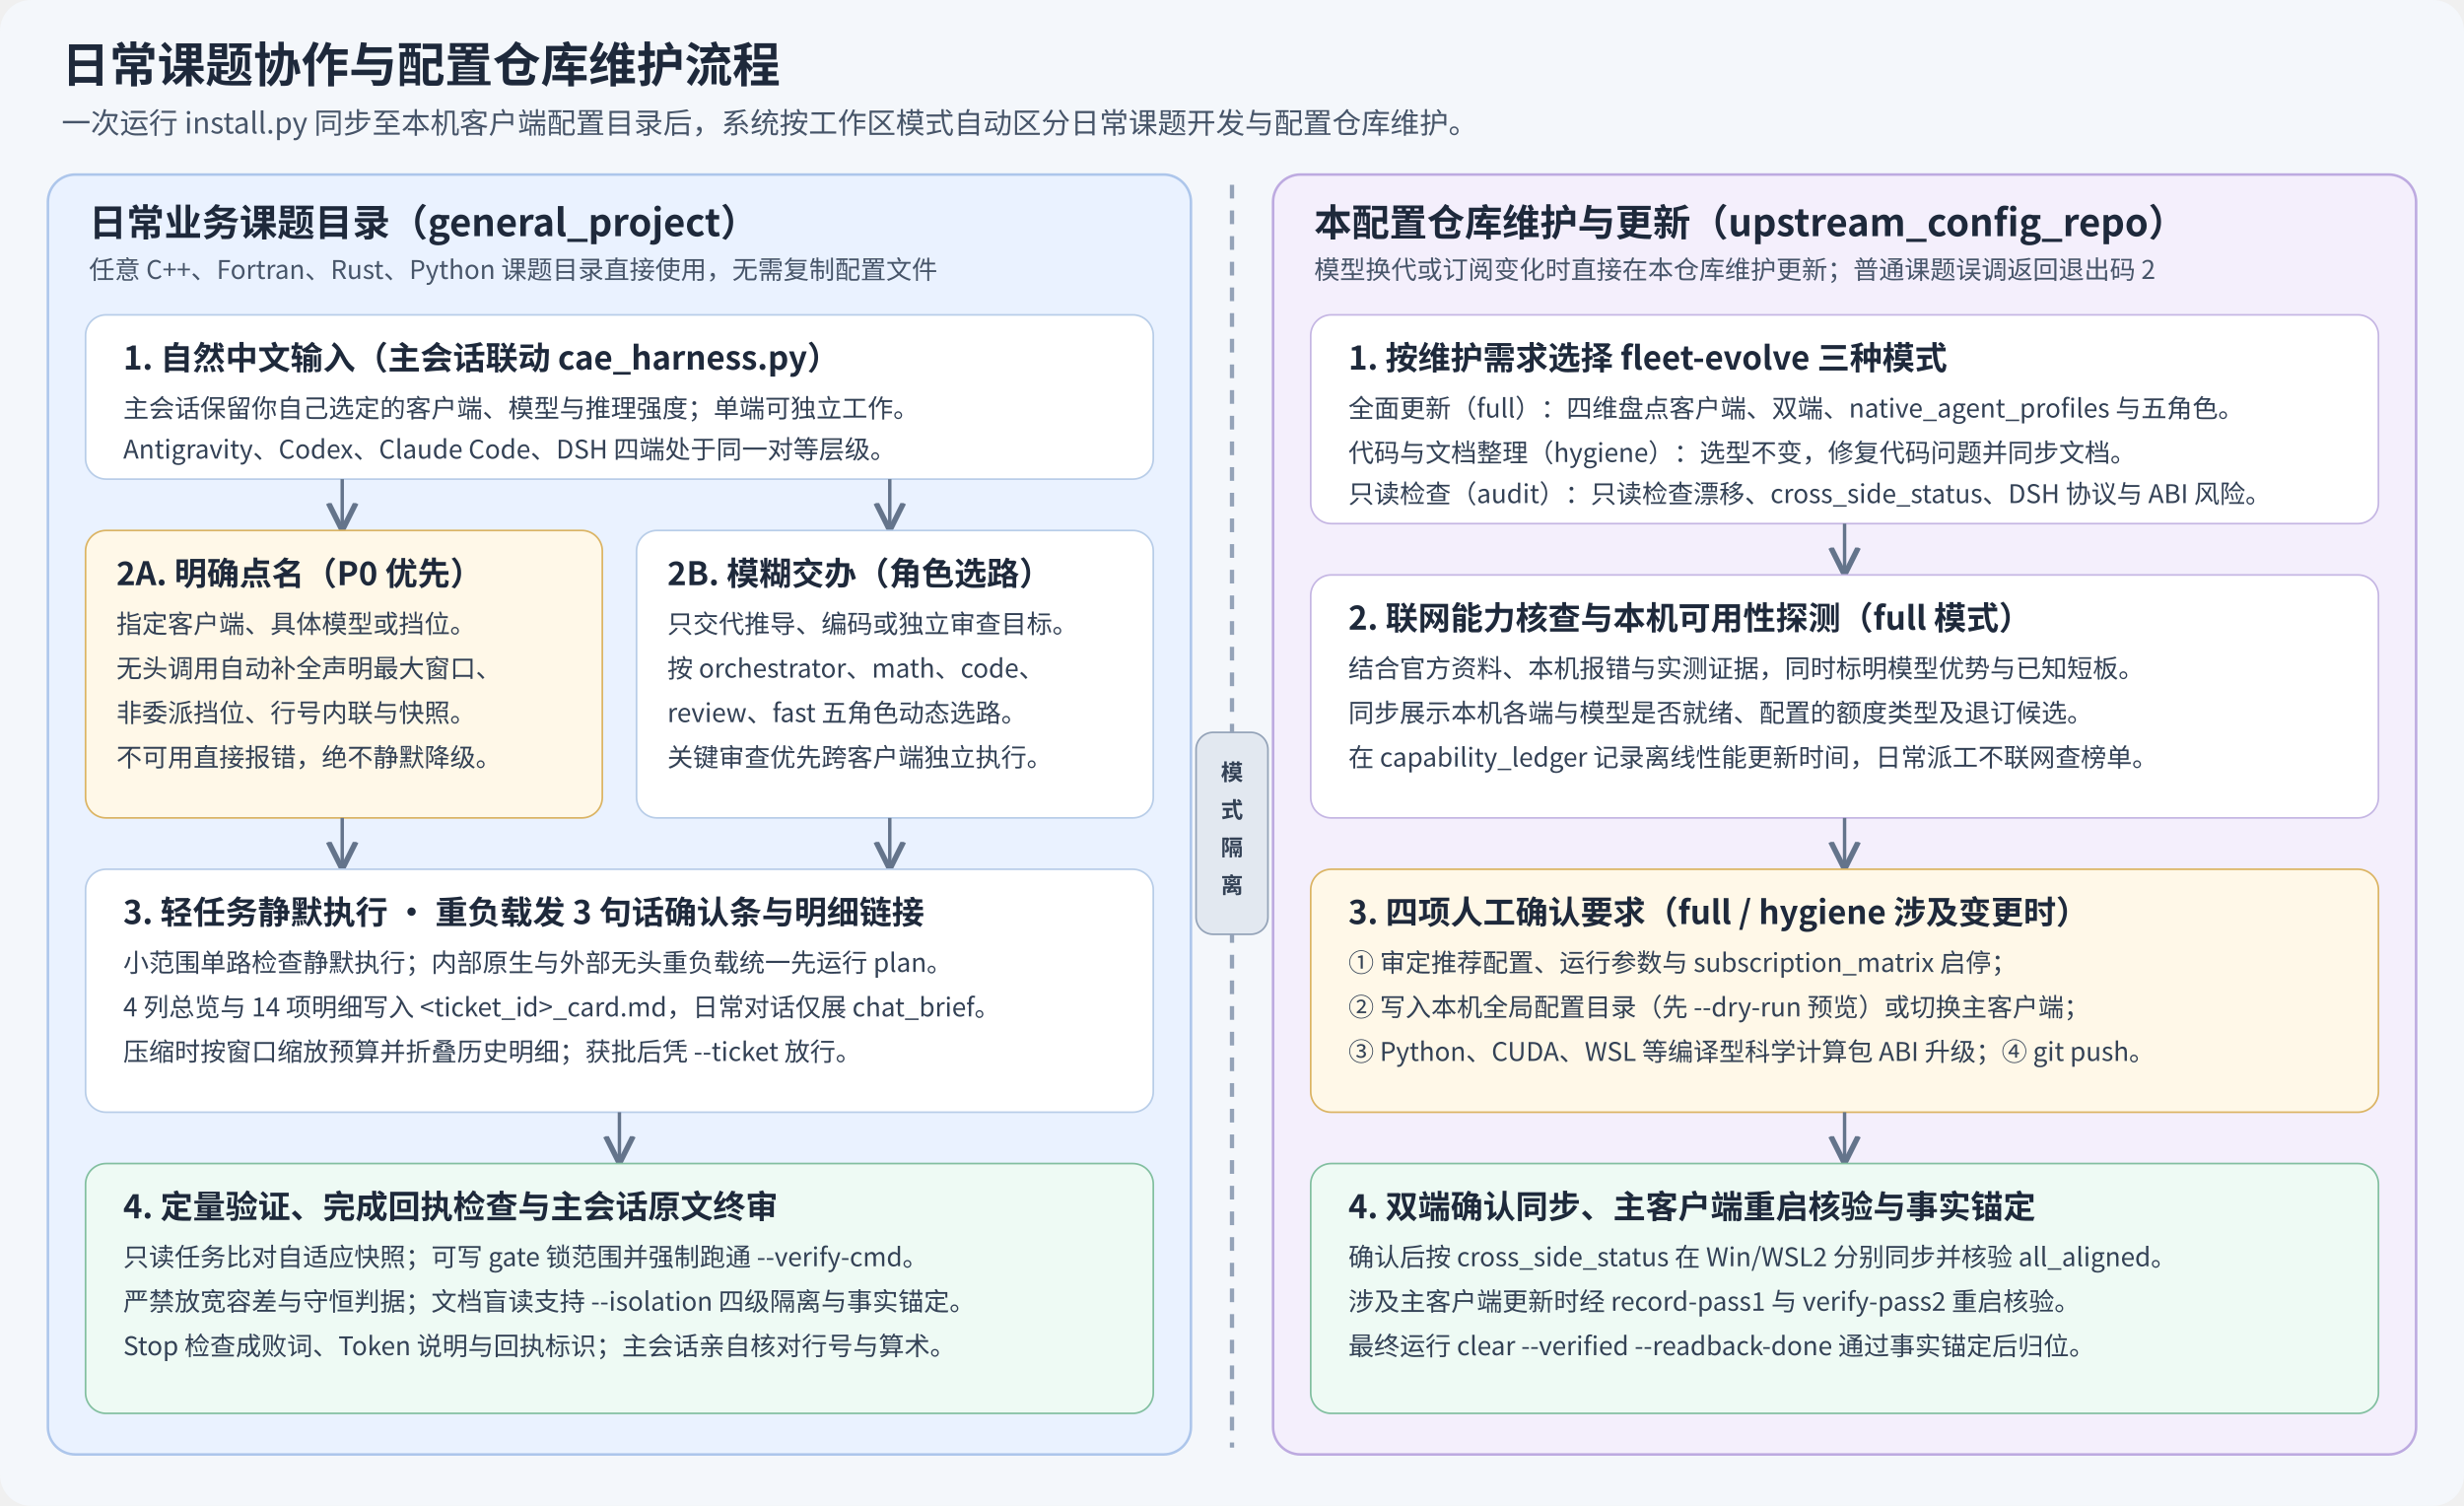
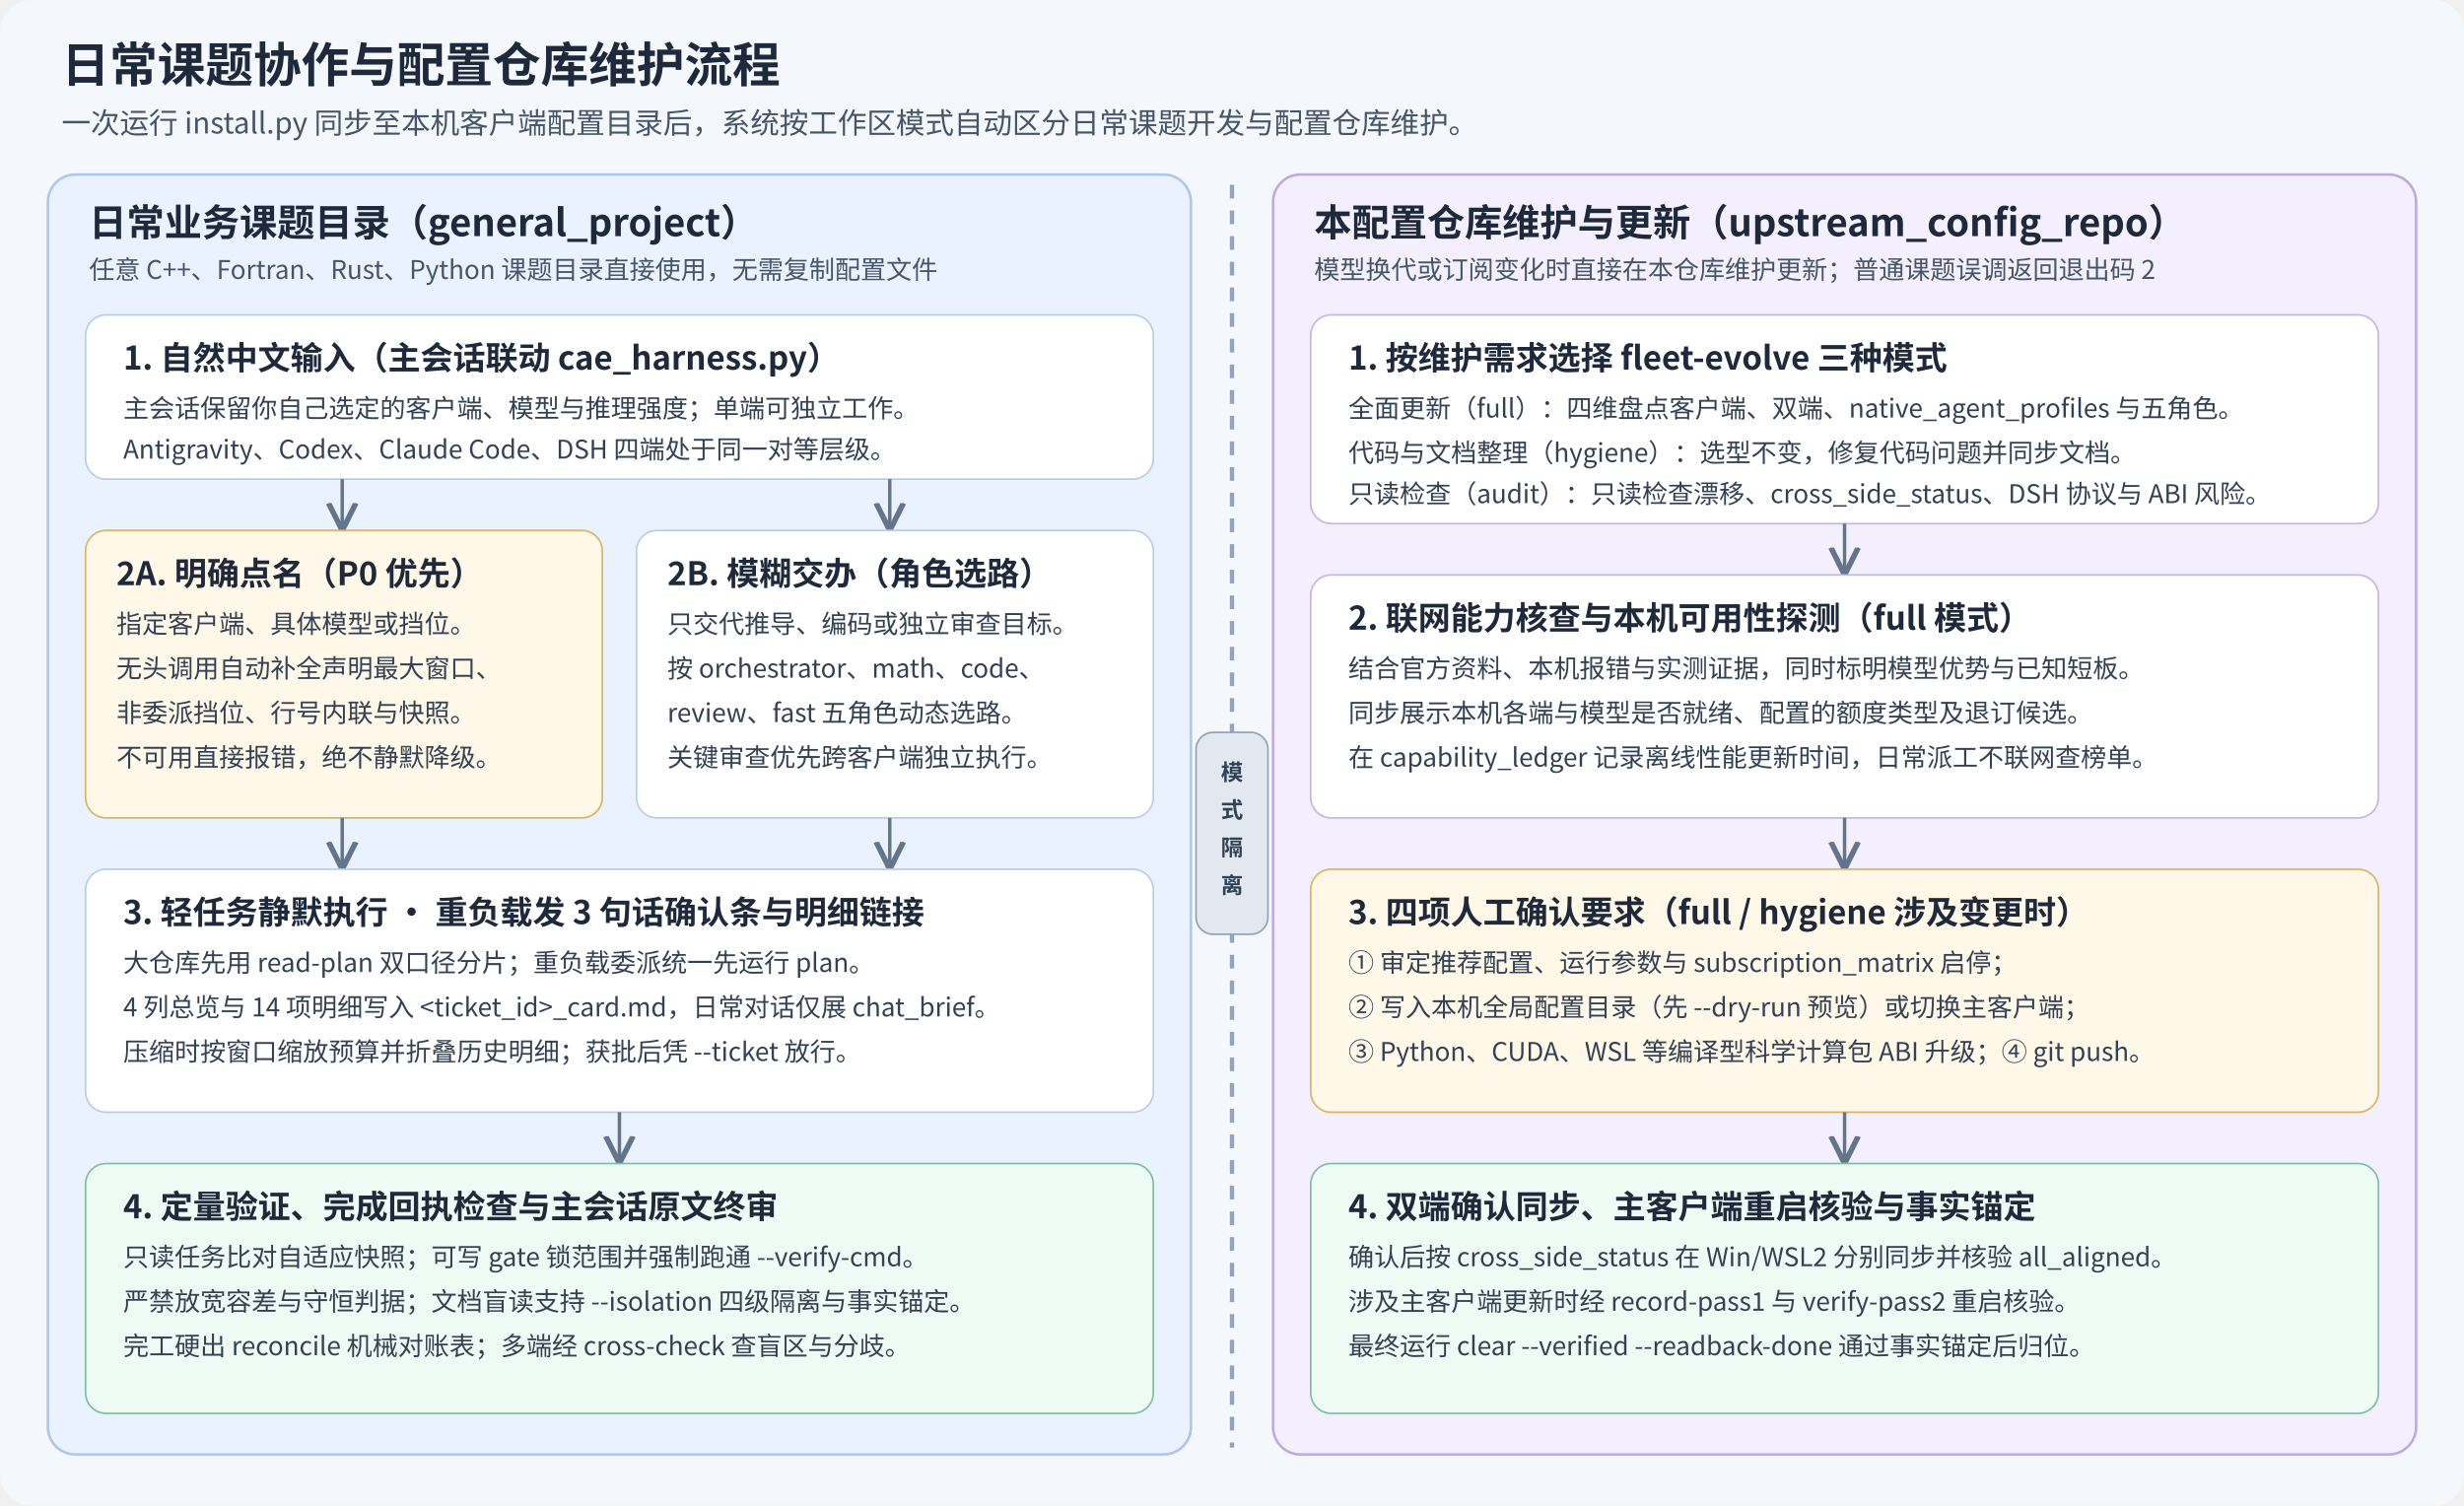
<svg xmlns="http://www.w3.org/2000/svg" width="1440" height="880" viewBox="0 0 1440 880" role="img" aria-labelledby="title desc">
  <defs>
    <marker id="arrow" markerWidth="10" markerHeight="10" refX="8" refY="5" orient="auto">
      <path d="M 0 1 L 8 5 L 0 9" fill="none" stroke="#64748b" stroke-width="1.6" />
    </marker>
  </defs>
  <style>
    text { font-family: "Microsoft YaHei", "Noto Sans CJK SC", sans-serif; fill: #1e293b; }
    .title { font-size: 28px; font-weight: 700; }
    .subtitle { font-size: 17px; fill: #475569; }
    .lane { font-size: 22px; font-weight: 700; }
    .lane-sub { font-size: 15px; fill: #475569; }
    .heading { font-size: 19px; font-weight: 700; }
    .body { font-size: 15px; fill: #334155; }
    .badge { font-size: 13px; font-weight: 700; fill: #334155; }
    .link { fill: none; stroke: #64748b; stroke-width: 2; marker-end: url(#arrow); }
  </style>
  <rect width="1440" height="880" rx="18" fill="#f4f7fb" />
  <text x="36" y="48" class="title">日常课题协作与配置仓库维护流程</text>
  <text x="36" y="78" class="subtitle">一次运行 install.py 同步至本机客户端配置目录后，系统按工作区模式自动区分日常课题开发与配置仓库维护。</text>
  <rect x="28" y="102" width="668" height="748" rx="16" fill="#eaf2ff" stroke="#adc6eb" stroke-width="1.5" />
  <text x="52" y="138" class="lane">日常业务课题目录（general_project）</text>
  <text x="52" y="163" class="lane-sub">任意 C++、Fortran、Rust、Python 课题目录直接使用，无需复制配置文件</text>
  <g>
    <rect x="50" y="184" width="624" height="96" rx="12" fill="#ffffff" stroke="#b8cde8" />
    <text x="72" y="216" class="heading">1. 自然中文输入（主会话联动 cae_harness.py）</text>
    <text x="72" y="244" class="body">主会话保留你自己选定的客户端、模型与推理强度；单端可独立工作。</text>
    <text x="72" y="268" class="body">Antigravity、Codex、Claude Code、DSH 四端处于同一对等层级。</text>
  </g>
  <path class="link" d="M 200 280 L 200 310" />
  <path class="link" d="M 520 280 L 520 310" />
  <g>
    <rect x="50" y="310" width="302" height="168" rx="12" fill="#fff8e8" stroke="#dbb464" />
    <text x="68" y="342" class="heading">2A. 明确点名（P0 优先）</text>
    <text x="68" y="370" class="body">指定客户端、具体模型或挡位。</text>
    <text x="68" y="396" class="body">无头调用自动补全声明最大窗口、</text>
    <text x="68" y="422" class="body">非委派挡位、行号内联与快照。</text>
    <text x="68" y="448" class="body">不可用直接报错，绝不静默降级。</text>
  </g>
  <g>
    <rect x="372" y="310" width="302" height="168" rx="12" fill="#ffffff" stroke="#b8cde8" />
    <text x="390" y="342" class="heading">2B. 模糊交办（角色选路）</text>
    <text x="390" y="370" class="body">只交代推导、编码或独立审查目标。</text>
    <text x="390" y="396" class="body">按 orchestrator、math、code、</text>
    <text x="390" y="422" class="body">review、fast 五角色动态选路。</text>
    <text x="390" y="448" class="body">关键审查优先跨客户端独立执行。</text>
  </g>
  <path class="link" d="M 200 478 L 200 508" />
  <path class="link" d="M 520 478 L 520 508" />
  <g>
    <rect x="50" y="508" width="624" height="142" rx="12" fill="#ffffff" stroke="#b8cde8" />
    <text x="72" y="540" class="heading">3. 轻任务静默执行 · 重负载发 3 句话确认条与明细链接</text>
-     <text x="72" y="568" class="body">小范围单路检查静默执行；内部原生与外部无头重负载统一先运行 plan。</text>
+     <text x="72" y="568" class="body">大仓库先用 read-plan 双口径分片；重负载委派统一先运行 plan。</text>
    <text x="72" y="594" class="body">4 列总览与 14 项明细写入 &lt;ticket_id&gt;_card.md，日常对话仅展 chat_brief。</text>
    <text x="72" y="620" class="body">压缩时按窗口缩放预算并折叠历史明细；获批后凭 --ticket 放行。</text>
  </g>
  <path class="link" d="M 362 650 L 362 680" />
  <g>
    <rect x="50" y="680" width="624" height="146" rx="12" fill="#eefaf4" stroke="#82bfa0" />
    <text x="72" y="712" class="heading">4. 定量验证、完成回执检查与主会话原文终审</text>
    <text x="72" y="740" class="body">只读任务比对自适应快照；可写 gate 锁范围并强制跑通 --verify-cmd。</text>
    <text x="72" y="766" class="body">严禁放宽容差与守恒判据；文档盲读支持 --isolation 四级隔离与事实锚定。</text>
-     <text x="72" y="792" class="body">Stop 检查成败词、Token 说明与回执标识；主会话亲自核对行号与算术。</text>
+     <text x="72" y="792" class="body">完工硬出 reconcile 机械对账表；多端经 cross-check 查盲区与分歧。</text>
  </g>
  <line x1="720" y1="108" x2="720" y2="846" stroke="#94a3b8" stroke-width="2.5" stroke-dasharray="8 7" />
  <rect x="699" y="428" width="42" height="118" rx="10" fill="#e2e8f0" stroke="#94a3b8" />
  <text x="720" y="456" text-anchor="middle" class="badge">模</text>
  <text x="720" y="478" text-anchor="middle" class="badge">式</text>
  <text x="720" y="500" text-anchor="middle" class="badge">隔</text>
  <text x="720" y="522" text-anchor="middle" class="badge">离</text>
  <rect x="744" y="102" width="668" height="748" rx="16" fill="#f4effc" stroke="#bdaae0" stroke-width="1.5" />
  <text x="768" y="138" class="lane">本配置仓库维护与更新（upstream_config_repo）</text>
  <text x="768" y="163" class="lane-sub">模型换代或订阅变化时直接在本仓库维护更新；普通课题误调返回退出码 2</text>
  <g>
    <rect x="766" y="184" width="624" height="122" rx="12" fill="#ffffff" stroke="#c5b6e3" />
    <text x="788" y="216" class="heading">1. 按维护需求选择 fleet-evolve 三种模式</text>
    <text x="788" y="244" class="body">全面更新（full）：四维盘点客户端、双端、native_agent_profiles 与五角色。</text>
    <text x="788" y="270" class="body">代码与文档整理（hygiene）：选型不变，修复代码问题并同步文档。</text>
    <text x="788" y="294" class="body">只读检查（audit）：只读检查漂移、cross_side_status、DSH 协议与 ABI 风险。</text>
  </g>
  <path class="link" d="M 1078 306 L 1078 336" />
  <g>
    <rect x="766" y="336" width="624" height="142" rx="12" fill="#ffffff" stroke="#c5b6e3" />
    <text x="788" y="368" class="heading">2. 联网能力核查与本机可用性探测（full 模式）</text>
    <text x="788" y="396" class="body">结合官方资料、本机报错与实测证据，同时标明模型优势与已知短板。</text>
    <text x="788" y="422" class="body">同步展示本机各端与模型是否就绪、配置的额度类型及退订候选。</text>
    <text x="788" y="448" class="body">在 capability_ledger 记录离线性能更新时间，日常派工不联网查榜单。</text>
  </g>
  <path class="link" d="M 1078 478 L 1078 508" />
  <g>
    <rect x="766" y="508" width="624" height="142" rx="12" fill="#fff8e8" stroke="#dbb464" />
    <text x="788" y="540" class="heading">3. 四项人工确认要求（full / hygiene 涉及变更时）</text>
    <text x="788" y="568" class="body">① 审定推荐配置、运行参数与 subscription_matrix 启停；</text>
    <text x="788" y="594" class="body">② 写入本机全局配置目录（先 --dry-run 预览）或切换主客户端；</text>
    <text x="788" y="620" class="body">③ Python、CUDA、WSL 等编译型科学计算包 ABI 升级；④ git push。</text>
  </g>
  <path class="link" d="M 1078 650 L 1078 680" />
  <g>
    <rect x="766" y="680" width="624" height="146" rx="12" fill="#eefaf4" stroke="#82bfa0" />
    <text x="788" y="712" class="heading">4. 双端确认同步、主客户端重启核验与事实锚定</text>
    <text x="788" y="740" class="body">确认后按 cross_side_status 在 Win/WSL2 分别同步并核验 all_aligned。</text>
    <text x="788" y="766" class="body">涉及主客户端更新时经 record-pass1 与 verify-pass2 重启核验。</text>
    <text x="788" y="792" class="body">最终运行 clear --verified --readback-done 通过事实锚定后归位。</text>
  </g>
</svg>
